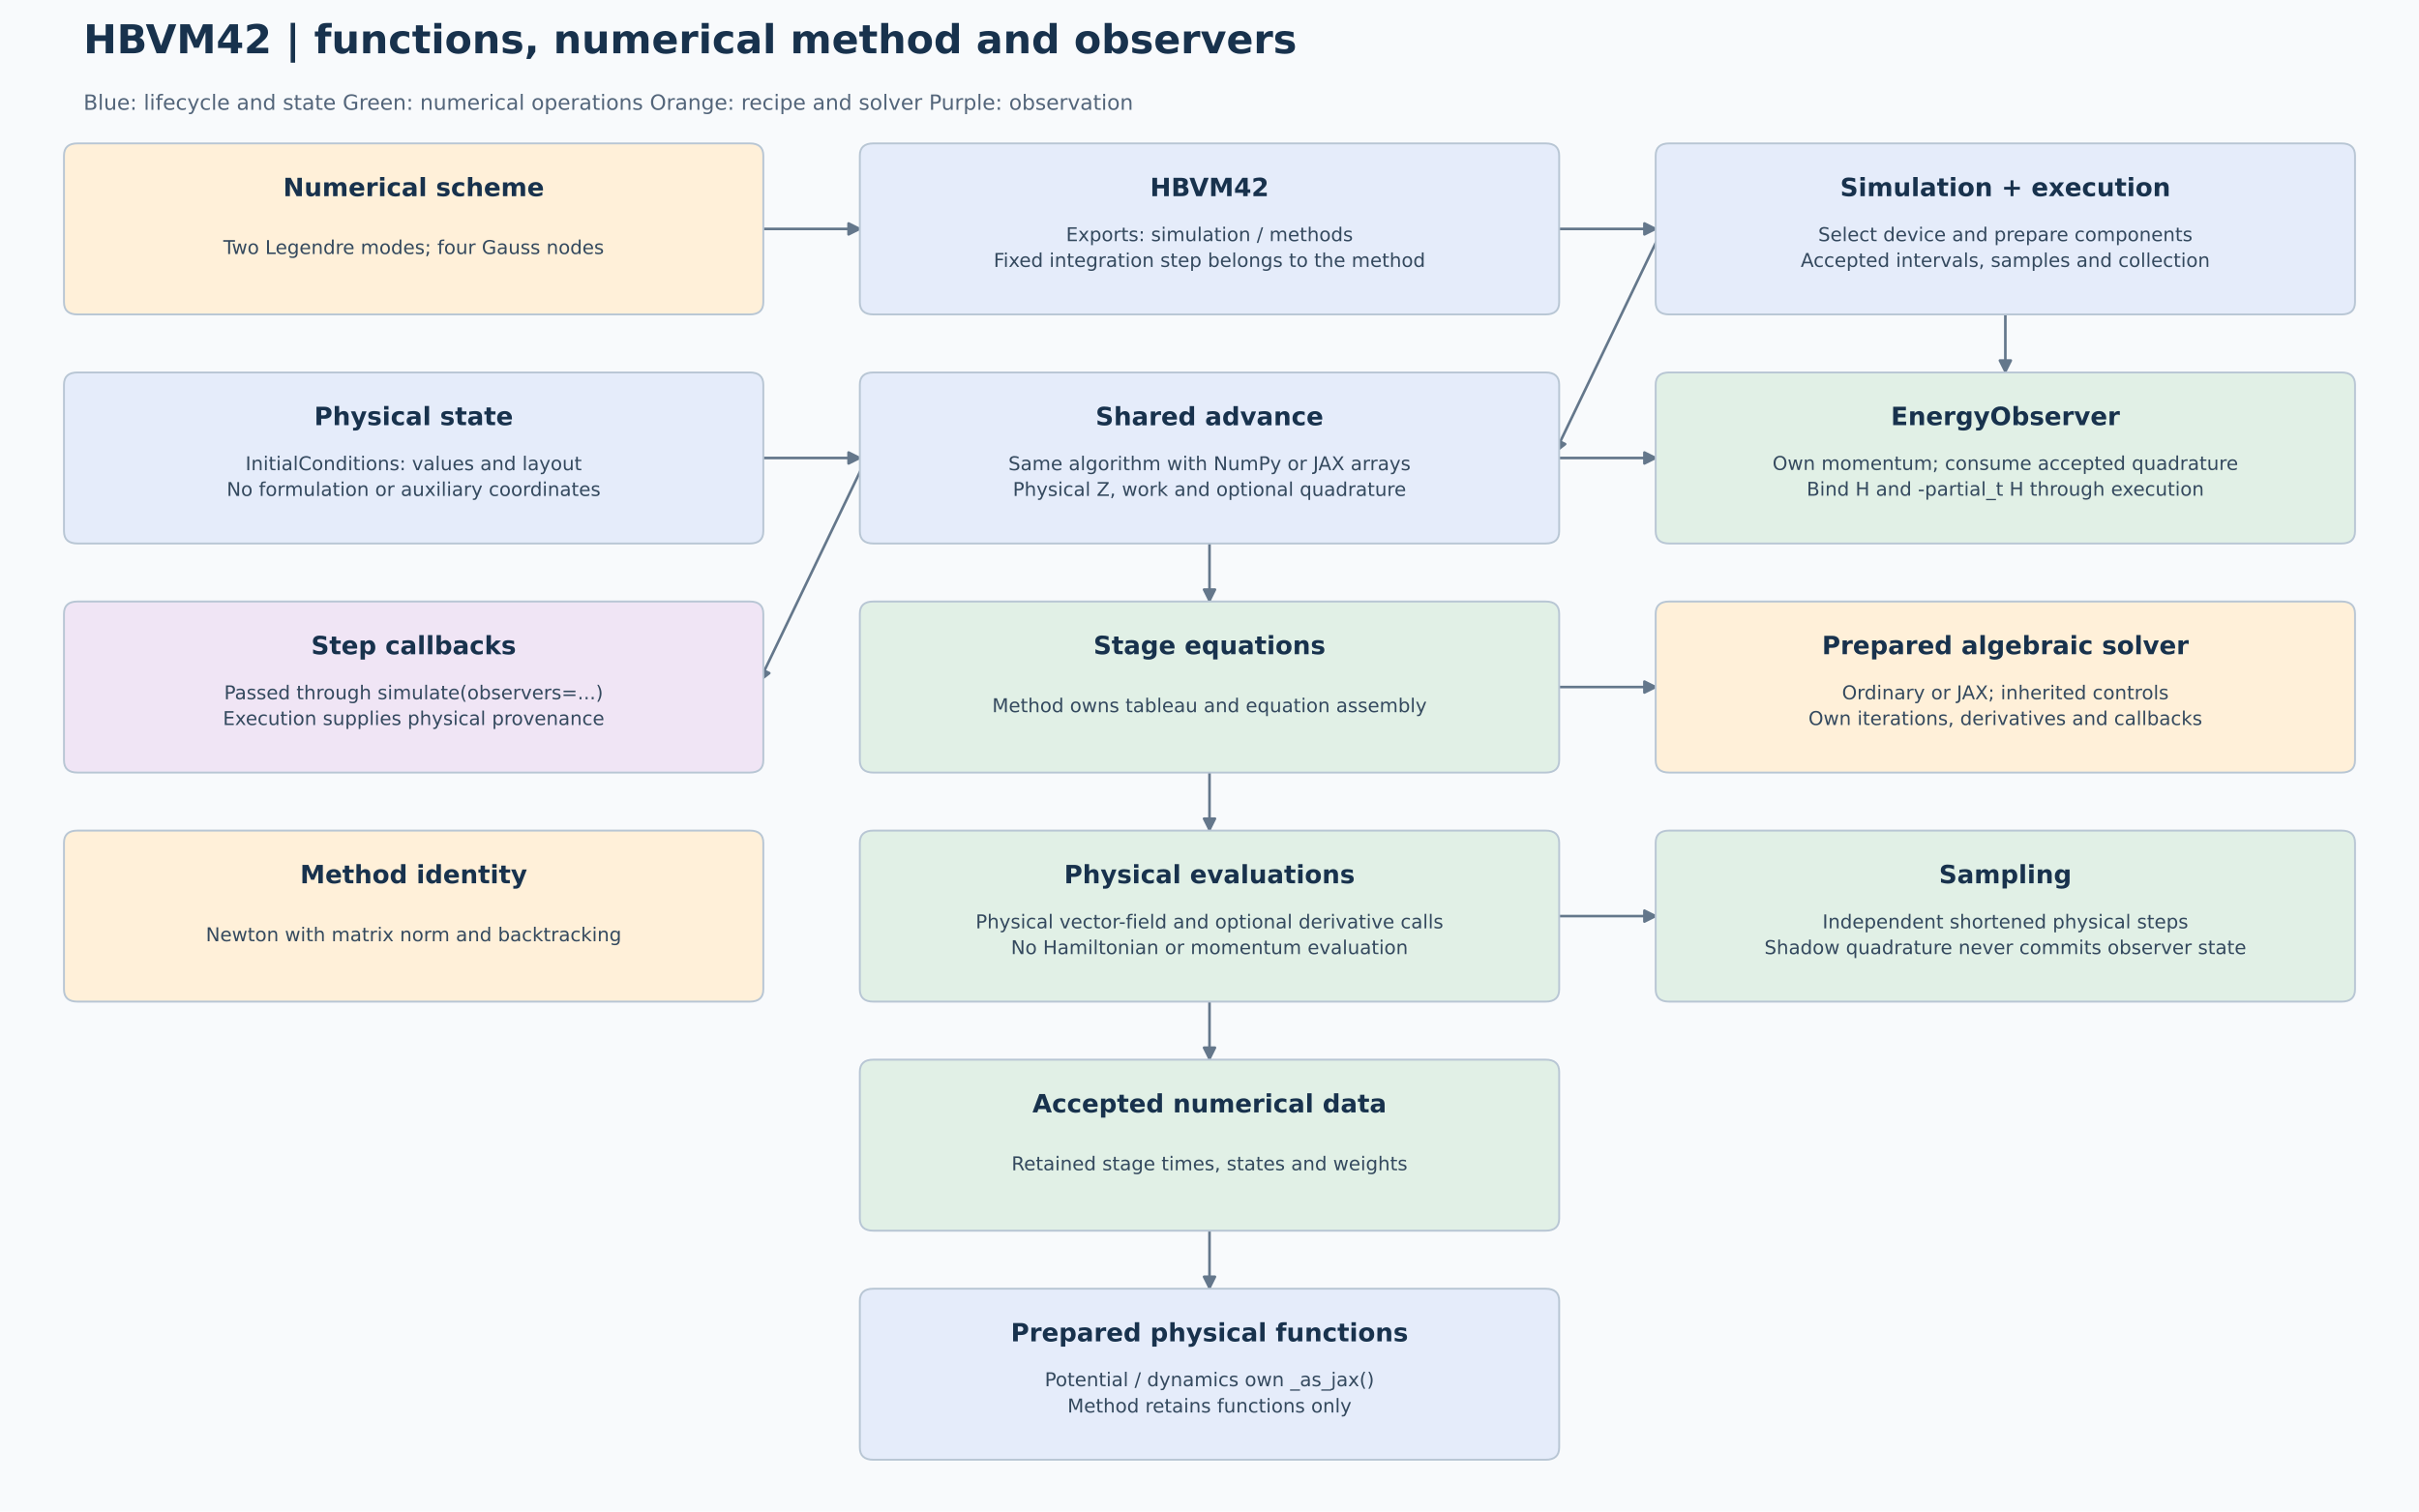
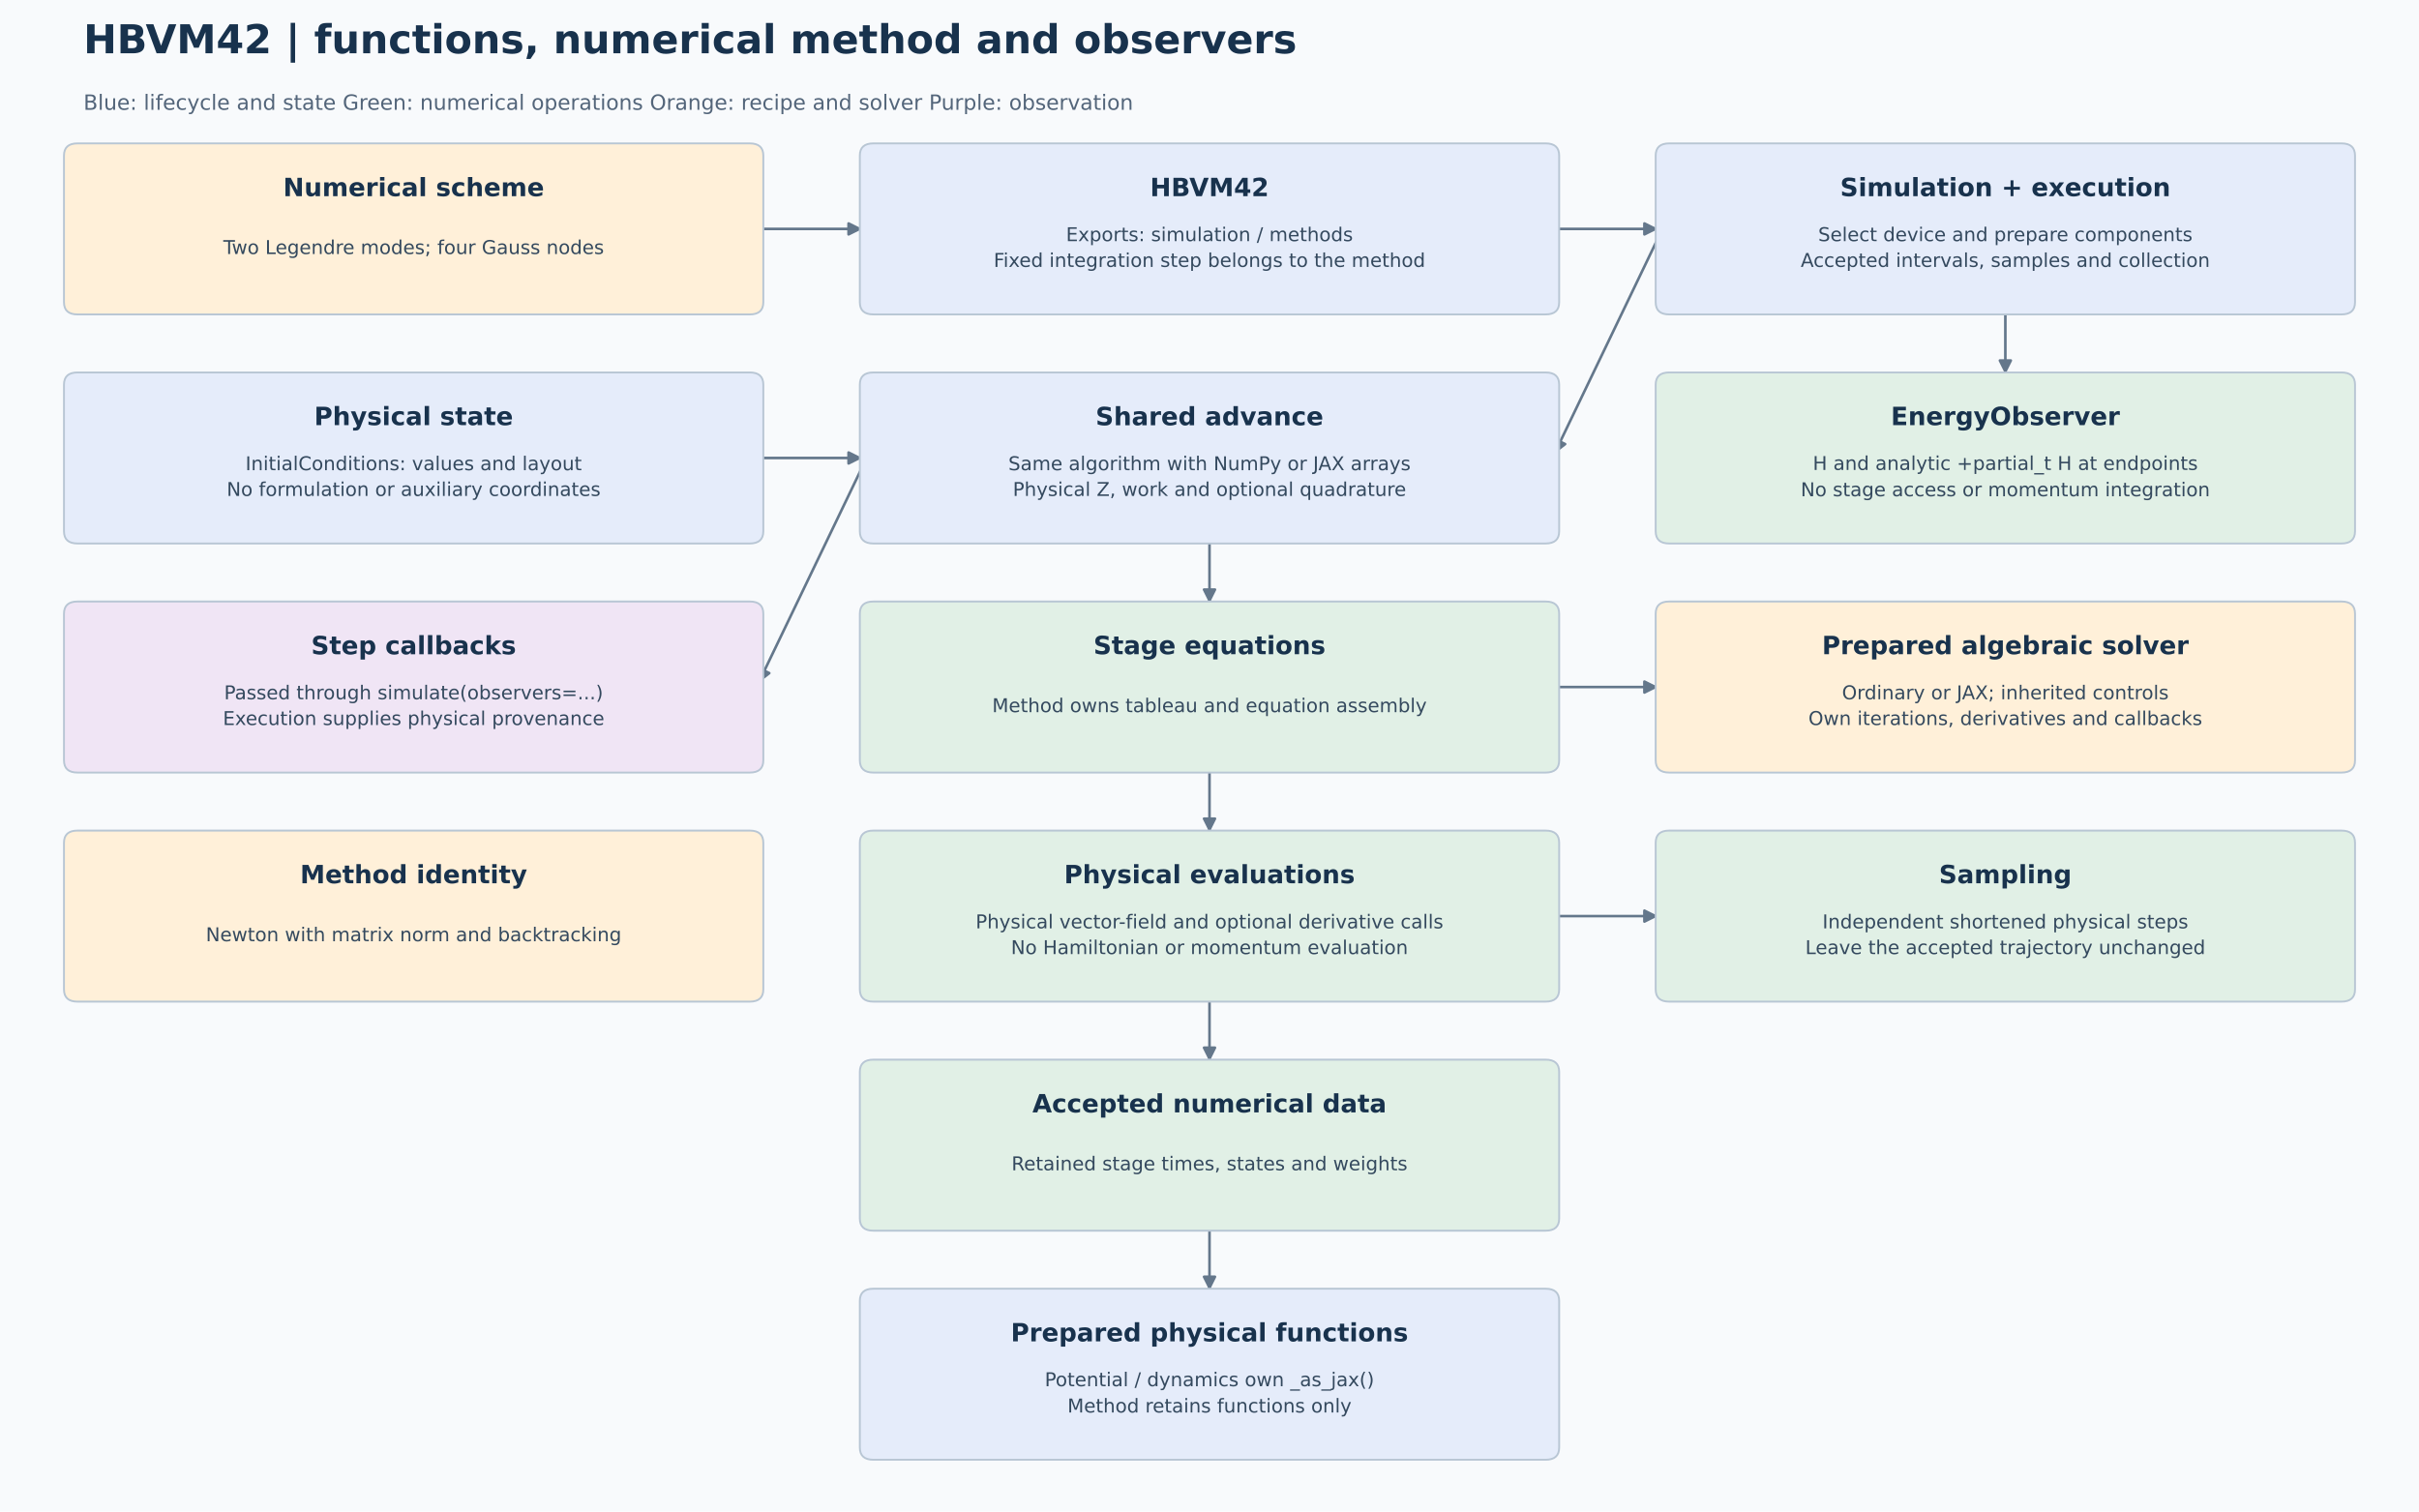
<svg xmlns="http://www.w3.org/2000/svg" width="1152pt" height="720pt" viewBox="0 0 1152 720" version="1.1">
  <defs>
    <style type="text/css">*{stroke-linejoin: round; stroke-linecap: butt}</style>
  </defs>
  <g id="figure_1">
    <g id="patch_1">
      <path d="M 0 720 L 1152 720 L 1152 0 L 0 0 z " style="fill: #f8fafc" />
    </g>
    <g id="axes_1">
      <g id="patch_2">
        <path d="M 362.288 109.039 Q 386.497 109.039 409.309 109.039 " clip-path="url(#pb098db616b)" style="fill: none; stroke: #64778b; stroke-width: 1.25; stroke-linecap: round" />
        <path d="M 404.109 106.439 L 409.309 109.039 L 404.109 111.639 z " clip-path="url(#pb098db616b)" style="fill: #64778b; stroke: #64778b; stroke-width: 1.25; stroke-linecap: round" />
      </g>
      <g id="patch_3">
        <path d="M 741.296 109.039 Q 765.505 109.039 788.317 109.039 " clip-path="url(#pb098db616b)" style="fill: none; stroke: #64778b; stroke-width: 1.25; stroke-linecap: round" />
        <path d="M 783.117 106.439 L 788.317 109.039 L 783.117 111.639 z " clip-path="url(#pb098db616b)" style="fill: #64778b; stroke: #64778b; stroke-width: 1.25; stroke-linecap: round" />
      </g>
      <g id="patch_4">
        <path d="M 790.847 110.841 Q 765.505 163.594 740.768 215.088 " clip-path="url(#pb098db616b)" style="fill: none; stroke: #64778b; stroke-width: 1.25; stroke-linecap: round" />
        <path d="M 745.363 211.527 L 740.768 215.088 L 740.676 209.275 z " clip-path="url(#pb098db616b)" style="fill: #64778b; stroke: #64778b; stroke-width: 1.25; stroke-linecap: round" />
      </g>
      <g id="patch_5">
        <path d="M 362.288 218.153 Q 386.497 218.153 409.309 218.153 " clip-path="url(#pb098db616b)" style="fill: none; stroke: #64778b; stroke-width: 1.25; stroke-linecap: round" />
        <path d="M 404.109 215.553 L 409.309 218.153 L 404.109 220.753 z " clip-path="url(#pb098db616b)" style="fill: #64778b; stroke: #64778b; stroke-width: 1.25; stroke-linecap: round" />
      </g>
      <g id="patch_6">
        <path d="M 576 257.976 Q 576 272.707 576 286.041 " clip-path="url(#pb098db616b)" style="fill: none; stroke: #64778b; stroke-width: 1.25; stroke-linecap: round" />
        <path d="M 578.6 280.841 L 576 286.041 L 573.4 280.841 z " clip-path="url(#pb098db616b)" style="fill: #64778b; stroke: #64778b; stroke-width: 1.25; stroke-linecap: round" />
      </g>
      <g id="patch_7">
        <path d="M 955.008 148.863 Q 955.008 163.594 955.008 176.928 " clip-path="url(#pb098db616b)" style="fill: none; stroke: #64778b; stroke-width: 1.25; stroke-linecap: round" />
        <path d="M 957.608 171.728 L 955.008 176.928 L 952.408 171.728 z " clip-path="url(#pb098db616b)" style="fill: #64778b; stroke: #64778b; stroke-width: 1.25; stroke-linecap: round" />
      </g>
      <g id="patch_8">
-         <path d="M 741.296 218.153 Q 765.505 218.153 788.317 218.153 " clip-path="url(#pb098db616b)" style="fill: none; stroke: #64778b; stroke-width: 1.25; stroke-linecap: round" />
-         <path d="M 783.117 215.553 L 788.317 218.153 L 783.117 220.753 z " clip-path="url(#pb098db616b)" style="fill: #64778b; stroke: #64778b; stroke-width: 1.25; stroke-linecap: round" />
-       </g>
-       <g id="patch_9">
        <path d="M 411.839 219.954 Q 386.497 272.708 361.76 324.202 " clip-path="url(#pb098db616b)" style="fill: none; stroke: #64778b; stroke-width: 1.25; stroke-linecap: round" />
        <path d="M 366.355 320.64 L 361.76 324.202 L 361.668 318.389 z " clip-path="url(#pb098db616b)" style="fill: #64778b; stroke: #64778b; stroke-width: 1.25; stroke-linecap: round" />
      </g>
-       <g id="patch_10">
+       <g id="patch_9">
        <path d="M 576 367.089 Q 576 381.821 576 395.155 " clip-path="url(#pb098db616b)" style="fill: none; stroke: #64778b; stroke-width: 1.25; stroke-linecap: round" />
        <path d="M 578.6 389.955 L 576 395.155 L 573.4 389.955 z " clip-path="url(#pb098db616b)" style="fill: #64778b; stroke: #64778b; stroke-width: 1.25; stroke-linecap: round" />
      </g>
-       <g id="patch_11">
+       <g id="patch_10">
        <path d="M 741.296 327.266 Q 765.505 327.266 788.317 327.266 " clip-path="url(#pb098db616b)" style="fill: none; stroke: #64778b; stroke-width: 1.25; stroke-linecap: round" />
        <path d="M 783.117 324.666 L 788.317 327.266 L 783.117 329.866 z " clip-path="url(#pb098db616b)" style="fill: #64778b; stroke: #64778b; stroke-width: 1.25; stroke-linecap: round" />
      </g>
-       <g id="patch_12">
+       <g id="patch_11">
        <path d="M 741.296 436.379 Q 765.505 436.379 788.317 436.379 " clip-path="url(#pb098db616b)" style="fill: none; stroke: #64778b; stroke-width: 1.25; stroke-linecap: round" />
        <path d="M 783.117 433.779 L 788.317 436.379 L 783.117 438.979 z " clip-path="url(#pb098db616b)" style="fill: #64778b; stroke: #64778b; stroke-width: 1.25; stroke-linecap: round" />
      </g>
-       <g id="patch_13">
+       <g id="patch_12">
        <path d="M 576 476.203 Q 576 490.934 576 504.268 " clip-path="url(#pb098db616b)" style="fill: none; stroke: #64778b; stroke-width: 1.25; stroke-linecap: round" />
        <path d="M 578.6 499.068 L 576 504.268 L 573.4 499.068 z " clip-path="url(#pb098db616b)" style="fill: #64778b; stroke: #64778b; stroke-width: 1.25; stroke-linecap: round" />
      </g>
-       <g id="patch_14">
+       <g id="patch_13">
        <path d="M 576 585.316 Q 576 600.048 576 613.382 " clip-path="url(#pb098db616b)" style="fill: none; stroke: #64778b; stroke-width: 1.25; stroke-linecap: round" />
        <path d="M 578.6 608.182 L 576 613.382 L 573.4 608.182 z " clip-path="url(#pb098db616b)" style="fill: #64778b; stroke: #64778b; stroke-width: 1.25; stroke-linecap: round" />
      </g>
+       <g id="patch_14">
+         <path d="M 36.922 149.775 L 357.062 149.775 Q 363.514 149.775 363.514 143.955 L 363.514 74.123 Q 363.514 68.304 357.062 68.304 L 36.922 68.304 Q 30.47 68.304 30.47 74.123 L 30.47 143.955 Q 30.47 149.775 36.922 149.775 z " clip-path="url(#pb098db616b)" style="fill: #fff0d9; stroke: #b8c6d4; stroke-width: 0.9; stroke-linejoin: miter" />
+       </g>
      <g id="patch_15">
-         <path d="M 36.922 149.775 L 357.062 149.775 Q 363.514 149.775 363.514 143.955 L 363.514 74.123 Q 363.514 68.304 357.062 68.304 L 36.922 68.304 Q 30.47 68.304 30.47 74.123 L 30.47 143.955 Q 30.47 149.775 36.922 149.775 z " clip-path="url(#pb098db616b)" style="fill: #fff0d9; stroke: #b8c6d4; stroke-width: 0.9; stroke-linejoin: miter" />
+         <path d="M 415.93 149.775 L 736.07 149.775 Q 742.522 149.775 742.522 143.955 L 742.522 74.123 Q 742.522 68.304 736.07 68.304 L 415.93 68.304 Q 409.478 68.304 409.478 74.123 L 409.478 143.955 Q 409.478 149.775 415.93 149.775 z " clip-path="url(#pb098db616b)" style="fill: #e5ecfa; stroke: #b8c6d4; stroke-width: 0.9; stroke-linejoin: miter" />
      </g>
      <g id="patch_16">
-         <path d="M 415.93 149.775 L 736.07 149.775 Q 742.522 149.775 742.522 143.955 L 742.522 74.123 Q 742.522 68.304 736.07 68.304 L 415.93 68.304 Q 409.478 68.304 409.478 74.123 L 409.478 143.955 Q 409.478 149.775 415.93 149.775 z " clip-path="url(#pb098db616b)" style="fill: #e5ecfa; stroke: #b8c6d4; stroke-width: 0.9; stroke-linejoin: miter" />
+         <path d="M 794.938 149.775 L 1115.078 149.775 Q 1121.53 149.775 1121.53 143.955 L 1121.53 74.123 Q 1121.53 68.304 1115.078 68.304 L 794.938 68.304 Q 788.486 68.304 788.486 74.123 L 788.486 143.955 Q 788.486 149.775 794.938 149.775 z " clip-path="url(#pb098db616b)" style="fill: #e5ecfa; stroke: #b8c6d4; stroke-width: 0.9; stroke-linejoin: miter" />
      </g>
      <g id="patch_17">
-         <path d="M 794.938 149.775 L 1115.078 149.775 Q 1121.53 149.775 1121.53 143.955 L 1121.53 74.123 Q 1121.53 68.304 1115.078 68.304 L 794.938 68.304 Q 788.486 68.304 788.486 74.123 L 788.486 143.955 Q 788.486 149.775 794.938 149.775 z " clip-path="url(#pb098db616b)" style="fill: #e5ecfa; stroke: #b8c6d4; stroke-width: 0.9; stroke-linejoin: miter" />
+         <path d="M 36.922 258.888 L 357.062 258.888 Q 363.514 258.888 363.514 253.069 L 363.514 183.236 Q 363.514 177.417 357.062 177.417 L 36.922 177.417 Q 30.47 177.417 30.47 183.236 L 30.47 253.069 Q 30.47 258.888 36.922 258.888 z " clip-path="url(#pb098db616b)" style="fill: #e5ecfa; stroke: #b8c6d4; stroke-width: 0.9; stroke-linejoin: miter" />
      </g>
      <g id="patch_18">
-         <path d="M 36.922 258.888 L 357.062 258.888 Q 363.514 258.888 363.514 253.069 L 363.514 183.236 Q 363.514 177.417 357.062 177.417 L 36.922 177.417 Q 30.47 177.417 30.47 183.236 L 30.47 253.069 Q 30.47 258.888 36.922 258.888 z " clip-path="url(#pb098db616b)" style="fill: #e5ecfa; stroke: #b8c6d4; stroke-width: 0.9; stroke-linejoin: miter" />
+         <path d="M 415.93 258.888 L 736.07 258.888 Q 742.522 258.888 742.522 253.069 L 742.522 183.236 Q 742.522 177.417 736.07 177.417 L 415.93 177.417 Q 409.478 177.417 409.478 183.236 L 409.478 253.069 Q 409.478 258.888 415.93 258.888 z " clip-path="url(#pb098db616b)" style="fill: #e5ecfa; stroke: #b8c6d4; stroke-width: 0.9; stroke-linejoin: miter" />
      </g>
      <g id="patch_19">
-         <path d="M 415.93 258.888 L 736.07 258.888 Q 742.522 258.888 742.522 253.069 L 742.522 183.236 Q 742.522 177.417 736.07 177.417 L 415.93 177.417 Q 409.478 177.417 409.478 183.236 L 409.478 253.069 Q 409.478 258.888 415.93 258.888 z " clip-path="url(#pb098db616b)" style="fill: #e5ecfa; stroke: #b8c6d4; stroke-width: 0.9; stroke-linejoin: miter" />
+         <path d="M 794.938 258.888 L 1115.078 258.888 Q 1121.53 258.888 1121.53 253.069 L 1121.53 183.236 Q 1121.53 177.417 1115.078 177.417 L 794.938 177.417 Q 788.486 177.417 788.486 183.236 L 788.486 253.069 Q 788.486 258.888 794.938 258.888 z " clip-path="url(#pb098db616b)" style="fill: #e1f0e6; stroke: #b8c6d4; stroke-width: 0.9; stroke-linejoin: miter" />
      </g>
      <g id="patch_20">
-         <path d="M 794.938 258.888 L 1115.078 258.888 Q 1121.53 258.888 1121.53 253.069 L 1121.53 183.236 Q 1121.53 177.417 1115.078 177.417 L 794.938 177.417 Q 788.486 177.417 788.486 183.236 L 788.486 253.069 Q 788.486 258.888 794.938 258.888 z " clip-path="url(#pb098db616b)" style="fill: #e1f0e6; stroke: #b8c6d4; stroke-width: 0.9; stroke-linejoin: miter" />
+         <path d="M 36.922 368.002 L 357.062 368.002 Q 363.514 368.002 363.514 362.182 L 363.514 292.35 Q 363.514 286.53 357.062 286.53 L 36.922 286.53 Q 30.47 286.53 30.47 292.35 L 30.47 362.182 Q 30.47 368.002 36.922 368.002 z " clip-path="url(#pb098db616b)" style="fill: #f0e5f5; stroke: #b8c6d4; stroke-width: 0.9; stroke-linejoin: miter" />
      </g>
      <g id="patch_21">
-         <path d="M 36.922 368.002 L 357.062 368.002 Q 363.514 368.002 363.514 362.182 L 363.514 292.35 Q 363.514 286.53 357.062 286.53 L 36.922 286.53 Q 30.47 286.53 30.47 292.35 L 30.47 362.182 Q 30.47 368.002 36.922 368.002 z " clip-path="url(#pb098db616b)" style="fill: #f0e5f5; stroke: #b8c6d4; stroke-width: 0.9; stroke-linejoin: miter" />
+         <path d="M 415.93 368.002 L 736.07 368.002 Q 742.522 368.002 742.522 362.182 L 742.522 292.35 Q 742.522 286.53 736.07 286.53 L 415.93 286.53 Q 409.478 286.53 409.478 292.35 L 409.478 362.182 Q 409.478 368.002 415.93 368.002 z " clip-path="url(#pb098db616b)" style="fill: #e1f0e6; stroke: #b8c6d4; stroke-width: 0.9; stroke-linejoin: miter" />
      </g>
      <g id="patch_22">
-         <path d="M 415.93 368.002 L 736.07 368.002 Q 742.522 368.002 742.522 362.182 L 742.522 292.35 Q 742.522 286.53 736.07 286.53 L 415.93 286.53 Q 409.478 286.53 409.478 292.35 L 409.478 362.182 Q 409.478 368.002 415.93 368.002 z " clip-path="url(#pb098db616b)" style="fill: #e1f0e6; stroke: #b8c6d4; stroke-width: 0.9; stroke-linejoin: miter" />
+         <path d="M 794.938 368.002 L 1115.078 368.002 Q 1121.53 368.002 1121.53 362.182 L 1121.53 292.35 Q 1121.53 286.53 1115.078 286.53 L 794.938 286.53 Q 788.486 286.53 788.486 292.35 L 788.486 362.182 Q 788.486 368.002 794.938 368.002 z " clip-path="url(#pb098db616b)" style="fill: #fff0d9; stroke: #b8c6d4; stroke-width: 0.9; stroke-linejoin: miter" />
      </g>
      <g id="patch_23">
-         <path d="M 794.938 368.002 L 1115.078 368.002 Q 1121.53 368.002 1121.53 362.182 L 1121.53 292.35 Q 1121.53 286.53 1115.078 286.53 L 794.938 286.53 Q 788.486 286.53 788.486 292.35 L 788.486 362.182 Q 788.486 368.002 794.938 368.002 z " clip-path="url(#pb098db616b)" style="fill: #fff0d9; stroke: #b8c6d4; stroke-width: 0.9; stroke-linejoin: miter" />
+         <path d="M 36.922 477.115 L 357.062 477.115 Q 363.514 477.115 363.514 471.296 L 363.514 401.463 Q 363.514 395.644 357.062 395.644 L 36.922 395.644 Q 30.47 395.644 30.47 401.463 L 30.47 471.296 Q 30.47 477.115 36.922 477.115 z " clip-path="url(#pb098db616b)" style="fill: #fff0d9; stroke: #b8c6d4; stroke-width: 0.9; stroke-linejoin: miter" />
      </g>
      <g id="patch_24">
-         <path d="M 36.922 477.115 L 357.062 477.115 Q 363.514 477.115 363.514 471.296 L 363.514 401.463 Q 363.514 395.644 357.062 395.644 L 36.922 395.644 Q 30.47 395.644 30.47 401.463 L 30.47 471.296 Q 30.47 477.115 36.922 477.115 z " clip-path="url(#pb098db616b)" style="fill: #fff0d9; stroke: #b8c6d4; stroke-width: 0.9; stroke-linejoin: miter" />
+         <path d="M 415.93 477.115 L 736.07 477.115 Q 742.522 477.115 742.522 471.296 L 742.522 401.463 Q 742.522 395.644 736.07 395.644 L 415.93 395.644 Q 409.478 395.644 409.478 401.463 L 409.478 471.296 Q 409.478 477.115 415.93 477.115 z " clip-path="url(#pb098db616b)" style="fill: #e1f0e6; stroke: #b8c6d4; stroke-width: 0.9; stroke-linejoin: miter" />
      </g>
      <g id="patch_25">
-         <path d="M 415.93 477.115 L 736.07 477.115 Q 742.522 477.115 742.522 471.296 L 742.522 401.463 Q 742.522 395.644 736.07 395.644 L 415.93 395.644 Q 409.478 395.644 409.478 401.463 L 409.478 471.296 Q 409.478 477.115 415.93 477.115 z " clip-path="url(#pb098db616b)" style="fill: #e1f0e6; stroke: #b8c6d4; stroke-width: 0.9; stroke-linejoin: miter" />
+         <path d="M 794.938 477.115 L 1115.078 477.115 Q 1121.53 477.115 1121.53 471.296 L 1121.53 401.463 Q 1121.53 395.644 1115.078 395.644 L 794.938 395.644 Q 788.486 395.644 788.486 401.463 L 788.486 471.296 Q 788.486 477.115 794.938 477.115 z " clip-path="url(#pb098db616b)" style="fill: #e1f0e6; stroke: #b8c6d4; stroke-width: 0.9; stroke-linejoin: miter" />
      </g>
      <g id="patch_26">
-         <path d="M 794.938 477.115 L 1115.078 477.115 Q 1121.53 477.115 1121.53 471.296 L 1121.53 401.463 Q 1121.53 395.644 1115.078 395.644 L 794.938 395.644 Q 788.486 395.644 788.486 401.463 L 788.486 471.296 Q 788.486 477.115 794.938 477.115 z " clip-path="url(#pb098db616b)" style="fill: #e1f0e6; stroke: #b8c6d4; stroke-width: 0.9; stroke-linejoin: miter" />
+         <path d="M 415.93 586.228 L 736.07 586.228 Q 742.522 586.228 742.522 580.409 L 742.522 510.576 Q 742.522 504.757 736.07 504.757 L 415.93 504.757 Q 409.478 504.757 409.478 510.576 L 409.478 580.409 Q 409.478 586.228 415.93 586.228 z " clip-path="url(#pb098db616b)" style="fill: #e1f0e6; stroke: #b8c6d4; stroke-width: 0.9; stroke-linejoin: miter" />
      </g>
      <g id="patch_27">
-         <path d="M 415.93 586.228 L 736.07 586.228 Q 742.522 586.228 742.522 580.409 L 742.522 510.576 Q 742.522 504.757 736.07 504.757 L 415.93 504.757 Q 409.478 504.757 409.478 510.576 L 409.478 580.409 Q 409.478 586.228 415.93 586.228 z " clip-path="url(#pb098db616b)" style="fill: #e1f0e6; stroke: #b8c6d4; stroke-width: 0.9; stroke-linejoin: miter" />
-       </g>
-       <g id="patch_28">
        <path d="M 415.93 695.342 L 736.07 695.342 Q 742.522 695.342 742.522 689.522 L 742.522 619.69 Q 742.522 613.871 736.07 613.871 L 415.93 613.871 Q 409.478 613.871 409.478 619.69 L 409.478 689.522 Q 409.478 695.342 415.93 695.342 z " clip-path="url(#pb098db616b)" style="fill: #e5ecfa; stroke: #b8c6d4; stroke-width: 0.9; stroke-linejoin: miter" />
      </g>
      <g id="text_1">
        <text style="font-weight: 700; font-size: 19px; font-family: 'DejaVu Sans', 'Bitstream Vera Sans', 'Computer Modern Sans Serif', 'Lucida Grande', 'Verdana', 'Geneva', 'Lucid', 'Arial', 'Helvetica', 'Avant Garde', sans-serif; text-anchor: start; fill: #18324d" x="39.744" y="25.386" transform="rotate(-0 39.744 25.38557)">HBVM42 | functions, numerical method and observers</text>
      </g>
      <g id="text_2">
        <text style="font-size: 10px; font-family: 'DejaVu Sans', 'Bitstream Vera Sans', 'Computer Modern Sans Serif', 'Lucida Grande', 'Verdana', 'Geneva', 'Lucid', 'Arial', 'Helvetica', 'Avant Garde', sans-serif; text-anchor: start; fill: #53657a" x="39.744" y="52.3" transform="rotate(-0 39.744 52.30021)">Blue: lifecycle and state    Green: numerical operations    Orange: recipe and solver    Purple: observation</text>
      </g>
      <g id="text_3">
        <text style="font-weight: 700; font-size: 12px; font-family: 'DejaVu Sans', 'Bitstream Vera Sans', 'Computer Modern Sans Serif', 'Lucida Grande', 'Verdana', 'Geneva', 'Lucid', 'Arial', 'Helvetica', 'Avant Garde', sans-serif; text-anchor: middle; fill: #18324d" x="196.992" y="93.437" transform="rotate(-0 196.992 93.43744)">Numerical scheme</text>
      </g>
      <g id="text_4">
        <text style="font-size: 9.1px; font-family: 'DejaVu Sans', 'Bitstream Vera Sans', 'Computer Modern Sans Serif', 'Lucida Grande', 'Verdana', 'Geneva', 'Lucid', 'Arial', 'Helvetica', 'Avant Garde', sans-serif; text-anchor: middle; fill: #34495e" x="196.992" y="121.007" transform="rotate(-0 196.992 121.0067)">Two Legendre modes; four Gauss nodes</text>
      </g>
      <g id="text_5">
        <text style="font-weight: 700; font-size: 12px; font-family: 'DejaVu Sans', 'Bitstream Vera Sans', 'Computer Modern Sans Serif', 'Lucida Grande', 'Verdana', 'Geneva', 'Lucid', 'Arial', 'Helvetica', 'Avant Garde', sans-serif; text-anchor: middle; fill: #18324d" x="576" y="93.437" transform="rotate(-0 576 93.43744)">HBVM42</text>
      </g>
      <g id="text_6">
        <text style="font-size: 9.1px; font-family: 'DejaVu Sans', 'Bitstream Vera Sans', 'Computer Modern Sans Serif', 'Lucida Grande', 'Verdana', 'Geneva', 'Lucid', 'Arial', 'Helvetica', 'Avant Garde', sans-serif; fill: #34495e" transform="translate(507.6718 114.8745)">Exports: simulation / methods</text>
        <text style="font-size: 9.1px; font-family: 'DejaVu Sans', 'Bitstream Vera Sans', 'Computer Modern Sans Serif', 'Lucida Grande', 'Verdana', 'Geneva', 'Lucid', 'Arial', 'Helvetica', 'Avant Garde', sans-serif; fill: #34495e" transform="translate(473.2127 127.1389)">Fixed integration step belongs to the method</text>
      </g>
      <g id="text_7">
        <text style="font-weight: 700; font-size: 12px; font-family: 'DejaVu Sans', 'Bitstream Vera Sans', 'Computer Modern Sans Serif', 'Lucida Grande', 'Verdana', 'Geneva', 'Lucid', 'Arial', 'Helvetica', 'Avant Garde', sans-serif; text-anchor: middle; fill: #18324d" x="955.008" y="93.437" transform="rotate(-0 955.008 93.43744)">Simulation + execution</text>
      </g>
      <g id="text_8">
        <text style="font-size: 9.1px; font-family: 'DejaVu Sans', 'Bitstream Vera Sans', 'Computer Modern Sans Serif', 'Lucida Grande', 'Verdana', 'Geneva', 'Lucid', 'Arial', 'Helvetica', 'Avant Garde', sans-serif; fill: #34495e" transform="translate(865.8671 114.8745)">Select device and prepare components</text>
        <text style="font-size: 9.1px; font-family: 'DejaVu Sans', 'Bitstream Vera Sans', 'Computer Modern Sans Serif', 'Lucida Grande', 'Verdana', 'Geneva', 'Lucid', 'Arial', 'Helvetica', 'Avant Garde', sans-serif; fill: #34495e" transform="translate(857.5598 127.1389)">Accepted intervals, samples and collection</text>
      </g>
      <g id="text_9">
        <text style="font-weight: 700; font-size: 12px; font-family: 'DejaVu Sans', 'Bitstream Vera Sans', 'Computer Modern Sans Serif', 'Lucida Grande', 'Verdana', 'Geneva', 'Lucid', 'Arial', 'Helvetica', 'Avant Garde', sans-serif; text-anchor: middle; fill: #18324d" x="196.992" y="202.504" transform="rotate(-0 196.992 202.504)">Physical state</text>
      </g>
      <g id="text_10">
        <text style="font-size: 9.1px; font-family: 'DejaVu Sans', 'Bitstream Vera Sans', 'Computer Modern Sans Serif', 'Lucida Grande', 'Verdana', 'Geneva', 'Lucid', 'Arial', 'Helvetica', 'Avant Garde', sans-serif; fill: #34495e" transform="translate(116.8921 223.9879)">InitialConditions: values and layout</text>
        <text style="font-size: 9.1px; font-family: 'DejaVu Sans', 'Bitstream Vera Sans', 'Computer Modern Sans Serif', 'Lucida Grande', 'Verdana', 'Geneva', 'Lucid', 'Arial', 'Helvetica', 'Avant Garde', sans-serif; fill: #34495e" transform="translate(107.9577 236.2523)">No formulation or auxiliary coordinates</text>
      </g>
      <g id="text_11">
        <text style="font-weight: 700; font-size: 12px; font-family: 'DejaVu Sans', 'Bitstream Vera Sans', 'Computer Modern Sans Serif', 'Lucida Grande', 'Verdana', 'Geneva', 'Lucid', 'Arial', 'Helvetica', 'Avant Garde', sans-serif; text-anchor: middle; fill: #18324d" x="576" y="202.551" transform="rotate(-0 576 202.5508)">Shared advance</text>
      </g>
      <g id="text_12">
        <text style="font-size: 9.1px; font-family: 'DejaVu Sans', 'Bitstream Vera Sans', 'Computer Modern Sans Serif', 'Lucida Grande', 'Verdana', 'Geneva', 'Lucid', 'Arial', 'Helvetica', 'Avant Garde', sans-serif; fill: #34495e" transform="translate(480.2005 223.9879)">Same algorithm with NumPy or JAX arrays</text>
        <text style="font-size: 9.1px; font-family: 'DejaVu Sans', 'Bitstream Vera Sans', 'Computer Modern Sans Serif', 'Lucida Grande', 'Verdana', 'Geneva', 'Lucid', 'Arial', 'Helvetica', 'Avant Garde', sans-serif; fill: #34495e" transform="translate(482.3446 236.2523)">Physical Z, work and optional quadrature</text>
      </g>
      <g id="text_13">
        <text style="font-weight: 700; font-size: 12px; font-family: 'DejaVu Sans', 'Bitstream Vera Sans', 'Computer Modern Sans Serif', 'Lucida Grande', 'Verdana', 'Geneva', 'Lucid', 'Arial', 'Helvetica', 'Avant Garde', sans-serif; text-anchor: middle; fill: #18324d" x="955.008" y="202.504" transform="rotate(-0 955.008 202.504)">EnergyObserver</text>
      </g>
      <g id="text_14">
-         <text style="font-size: 9.1px; font-family: 'DejaVu Sans', 'Bitstream Vera Sans', 'Computer Modern Sans Serif', 'Lucida Grande', 'Verdana', 'Geneva', 'Lucid', 'Arial', 'Helvetica', 'Avant Garde', sans-serif; fill: #34495e" transform="translate(844.1245 223.8614)">Own momentum; consume accepted quadrature</text>
-         <text style="font-size: 9.1px; font-family: 'DejaVu Sans', 'Bitstream Vera Sans', 'Computer Modern Sans Serif', 'Lucida Grande', 'Verdana', 'Geneva', 'Lucid', 'Arial', 'Helvetica', 'Avant Garde', sans-serif; fill: #34495e" transform="translate(860.3758 236.1257)">Bind H and -partial_t H through execution</text>
+         <text style="font-size: 9.1px; font-family: 'DejaVu Sans', 'Bitstream Vera Sans', 'Computer Modern Sans Serif', 'Lucida Grande', 'Verdana', 'Geneva', 'Lucid', 'Arial', 'Helvetica', 'Avant Garde', sans-serif; fill: #34495e" transform="translate(863.3241 223.8614)">H and analytic +partial_t H at endpoints</text>
+         <text style="font-size: 9.1px; font-family: 'DejaVu Sans', 'Bitstream Vera Sans', 'Computer Modern Sans Serif', 'Lucida Grande', 'Verdana', 'Geneva', 'Lucid', 'Arial', 'Helvetica', 'Avant Garde', sans-serif; fill: #34495e" transform="translate(857.5484 236.3788)">No stage access or momentum integration</text>
      </g>
      <g id="text_15">
        <text style="font-weight: 700; font-size: 12px; font-family: 'DejaVu Sans', 'Bitstream Vera Sans', 'Computer Modern Sans Serif', 'Lucida Grande', 'Verdana', 'Geneva', 'Lucid', 'Arial', 'Helvetica', 'Avant Garde', sans-serif; text-anchor: middle; fill: #18324d" x="196.992" y="311.664" transform="rotate(-0 196.992 311.6642)">Step callbacks</text>
      </g>
      <g id="text_16">
        <text style="font-size: 9.1px; font-family: 'DejaVu Sans', 'Bitstream Vera Sans', 'Computer Modern Sans Serif', 'Lucida Grande', 'Verdana', 'Geneva', 'Lucid', 'Arial', 'Helvetica', 'Avant Garde', sans-serif; fill: #34495e" transform="translate(106.7356 333.1013)">Passed through simulate(observers=...)</text>
        <text style="font-size: 9.1px; font-family: 'DejaVu Sans', 'Bitstream Vera Sans', 'Computer Modern Sans Serif', 'Lucida Grande', 'Verdana', 'Geneva', 'Lucid', 'Arial', 'Helvetica', 'Avant Garde', sans-serif; fill: #34495e" transform="translate(106.1548 345.3657)">Execution supplies physical provenance</text>
      </g>
      <g id="text_17">
        <text style="font-weight: 700; font-size: 12px; font-family: 'DejaVu Sans', 'Bitstream Vera Sans', 'Computer Modern Sans Serif', 'Lucida Grande', 'Verdana', 'Geneva', 'Lucid', 'Arial', 'Helvetica', 'Avant Garde', sans-serif; text-anchor: middle; fill: #18324d" x="576" y="311.617" transform="rotate(-0 576 311.6174)">Stage equations</text>
      </g>
      <g id="text_18">
        <text style="font-size: 9.1px; font-family: 'DejaVu Sans', 'Bitstream Vera Sans', 'Computer Modern Sans Serif', 'Lucida Grande', 'Verdana', 'Geneva', 'Lucid', 'Arial', 'Helvetica', 'Avant Garde', sans-serif; text-anchor: middle; fill: #34495e" x="576" y="339.234" transform="rotate(-0 576 339.2335)">Method owns tableau and equation assembly</text>
      </g>
      <g id="text_19">
        <text style="font-weight: 700; font-size: 12px; font-family: 'DejaVu Sans', 'Bitstream Vera Sans', 'Computer Modern Sans Serif', 'Lucida Grande', 'Verdana', 'Geneva', 'Lucid', 'Arial', 'Helvetica', 'Avant Garde', sans-serif; text-anchor: middle; fill: #18324d" x="955.008" y="311.617" transform="rotate(-0 955.008 311.6174)">Prepared algebraic solver</text>
      </g>
      <g id="text_20">
        <text style="font-size: 9.1px; font-family: 'DejaVu Sans', 'Bitstream Vera Sans', 'Computer Modern Sans Serif', 'Lucida Grande', 'Verdana', 'Geneva', 'Lucid', 'Arial', 'Helvetica', 'Avant Garde', sans-serif; fill: #34495e" transform="translate(877.2073 333.1013)">Ordinary or JAX; inherited controls</text>
        <text style="font-size: 9.1px; font-family: 'DejaVu Sans', 'Bitstream Vera Sans', 'Computer Modern Sans Serif', 'Lucida Grande', 'Verdana', 'Geneva', 'Lucid', 'Arial', 'Helvetica', 'Avant Garde', sans-serif; fill: #34495e" transform="translate(861.2225 345.3657)">Own iterations, derivatives and callbacks</text>
      </g>
      <g id="text_21">
        <text style="font-weight: 700; font-size: 12px; font-family: 'DejaVu Sans', 'Bitstream Vera Sans', 'Computer Modern Sans Serif', 'Lucida Grande', 'Verdana', 'Geneva', 'Lucid', 'Arial', 'Helvetica', 'Avant Garde', sans-serif; text-anchor: middle; fill: #18324d" x="196.992" y="420.731" transform="rotate(-0 196.992 420.7308)">Method identity</text>
      </g>
      <g id="text_22">
        <text style="font-size: 9.1px; font-family: 'DejaVu Sans', 'Bitstream Vera Sans', 'Computer Modern Sans Serif', 'Lucida Grande', 'Verdana', 'Geneva', 'Lucid', 'Arial', 'Helvetica', 'Avant Garde', sans-serif; text-anchor: middle; fill: #34495e" x="196.992" y="448.347" transform="rotate(-0 196.992 448.3469)">Newton with matrix norm and backtracking</text>
      </g>
      <g id="text_23">
        <text style="font-weight: 700; font-size: 12px; font-family: 'DejaVu Sans', 'Bitstream Vera Sans', 'Computer Modern Sans Serif', 'Lucida Grande', 'Verdana', 'Geneva', 'Lucid', 'Arial', 'Helvetica', 'Avant Garde', sans-serif; text-anchor: middle; fill: #18324d" x="576" y="420.731" transform="rotate(-0 576 420.7308)">Physical evaluations</text>
      </g>
      <g id="text_24">
        <text style="font-size: 9.1px; font-family: 'DejaVu Sans', 'Bitstream Vera Sans', 'Computer Modern Sans Serif', 'Lucida Grande', 'Verdana', 'Geneva', 'Lucid', 'Arial', 'Helvetica', 'Avant Garde', sans-serif; fill: #34495e" transform="translate(464.6252 442.2147)">Physical vector-field and optional derivative calls</text>
        <text style="font-size: 9.1px; font-family: 'DejaVu Sans', 'Bitstream Vera Sans', 'Computer Modern Sans Serif', 'Lucida Grande', 'Verdana', 'Geneva', 'Lucid', 'Arial', 'Helvetica', 'Avant Garde', sans-serif; fill: #34495e" transform="translate(481.4531 454.4791)">No Hamiltonian or momentum evaluation</text>
      </g>
      <g id="text_25">
        <text style="font-weight: 700; font-size: 12px; font-family: 'DejaVu Sans', 'Bitstream Vera Sans', 'Computer Modern Sans Serif', 'Lucida Grande', 'Verdana', 'Geneva', 'Lucid', 'Arial', 'Helvetica', 'Avant Garde', sans-serif; text-anchor: middle; fill: #18324d" x="955.008" y="420.731" transform="rotate(-0 955.008 420.7308)">Sampling</text>
      </g>
      <g id="text_26">
        <text style="font-size: 9.1px; font-family: 'DejaVu Sans', 'Bitstream Vera Sans', 'Computer Modern Sans Serif', 'Lucida Grande', 'Verdana', 'Geneva', 'Lucid', 'Arial', 'Helvetica', 'Avant Garde', sans-serif; fill: #34495e" transform="translate(867.899 442.2147)">Independent shortened physical steps</text>
-         <text style="font-size: 9.1px; font-family: 'DejaVu Sans', 'Bitstream Vera Sans', 'Computer Modern Sans Serif', 'Lucida Grande', 'Verdana', 'Geneva', 'Lucid', 'Arial', 'Helvetica', 'Avant Garde', sans-serif; fill: #34495e" transform="translate(840.2648 454.4791)">Shadow quadrature never commits observer state</text>
+         <text style="font-size: 9.1px; font-family: 'DejaVu Sans', 'Bitstream Vera Sans', 'Computer Modern Sans Serif', 'Lucida Grande', 'Verdana', 'Geneva', 'Lucid', 'Arial', 'Helvetica', 'Avant Garde', sans-serif; fill: #34495e" transform="translate(859.7282 454.4791)">Leave the accepted trajectory unchanged</text>
      </g>
      <g id="text_27">
        <text style="font-weight: 700; font-size: 12px; font-family: 'DejaVu Sans', 'Bitstream Vera Sans', 'Computer Modern Sans Serif', 'Lucida Grande', 'Verdana', 'Geneva', 'Lucid', 'Arial', 'Helvetica', 'Avant Garde', sans-serif; text-anchor: middle; fill: #18324d" x="576" y="529.891" transform="rotate(-0 576 529.891)">Accepted numerical data</text>
      </g>
      <g id="text_28">
        <text style="font-size: 9.1px; font-family: 'DejaVu Sans', 'Bitstream Vera Sans', 'Computer Modern Sans Serif', 'Lucida Grande', 'Verdana', 'Geneva', 'Lucid', 'Arial', 'Helvetica', 'Avant Garde', sans-serif; text-anchor: middle; fill: #34495e" x="576" y="557.46" transform="rotate(-0 576 557.4603)">Retained stage times, states and weights</text>
      </g>
      <g id="text_29">
        <text style="font-weight: 700; font-size: 12px; font-family: 'DejaVu Sans', 'Bitstream Vera Sans', 'Computer Modern Sans Serif', 'Lucida Grande', 'Verdana', 'Geneva', 'Lucid', 'Arial', 'Helvetica', 'Avant Garde', sans-serif; text-anchor: middle; fill: #18324d" x="576" y="638.958" transform="rotate(-0 576 638.9576)">Prepared physical functions</text>
      </g>
      <g id="text_30">
        <text style="font-size: 9.1px; font-family: 'DejaVu Sans', 'Bitstream Vera Sans', 'Computer Modern Sans Serif', 'Lucida Grande', 'Verdana', 'Geneva', 'Lucid', 'Arial', 'Helvetica', 'Avant Garde', sans-serif; fill: #34495e" transform="translate(497.5388 660.315)">Potential / dynamics own _as_jax()</text>
        <text style="font-size: 9.1px; font-family: 'DejaVu Sans', 'Bitstream Vera Sans', 'Computer Modern Sans Serif', 'Lucida Grande', 'Verdana', 'Geneva', 'Lucid', 'Arial', 'Helvetica', 'Avant Garde', sans-serif; fill: #34495e" transform="translate(508.3579 672.8324)">Method retains functions only</text>
      </g>
    </g>
  </g>
  <defs>
    <clipPath id="pb098db616b">
      <rect x="11.52" y="7.2" width="1128.96" height="705.6" />
    </clipPath>
  </defs>
</svg>
